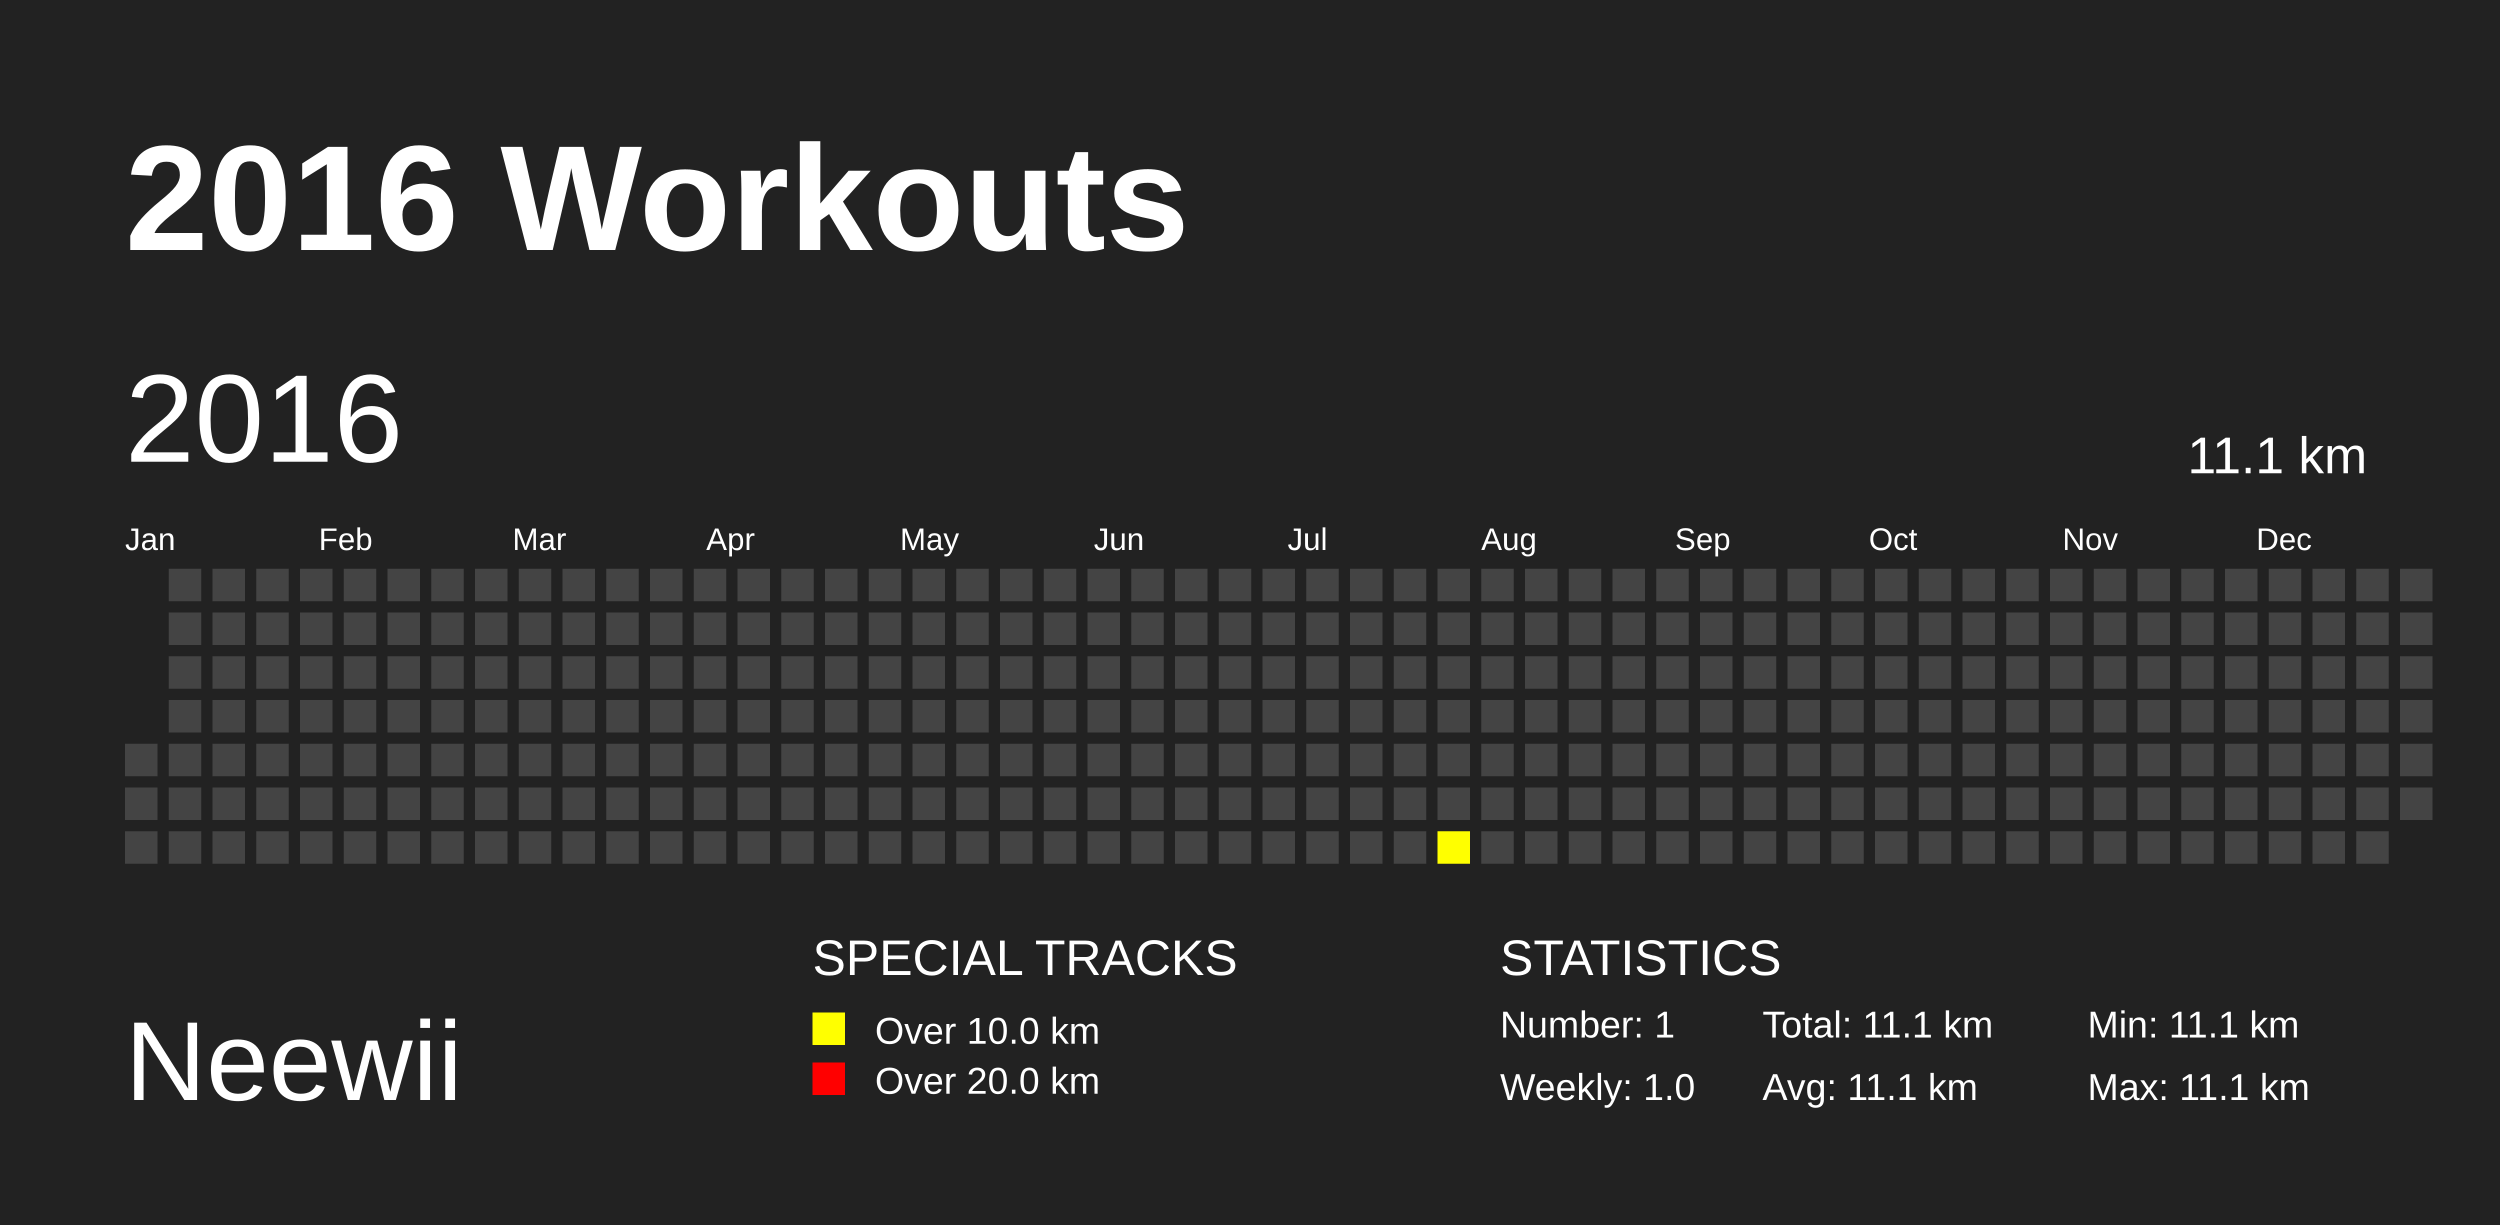
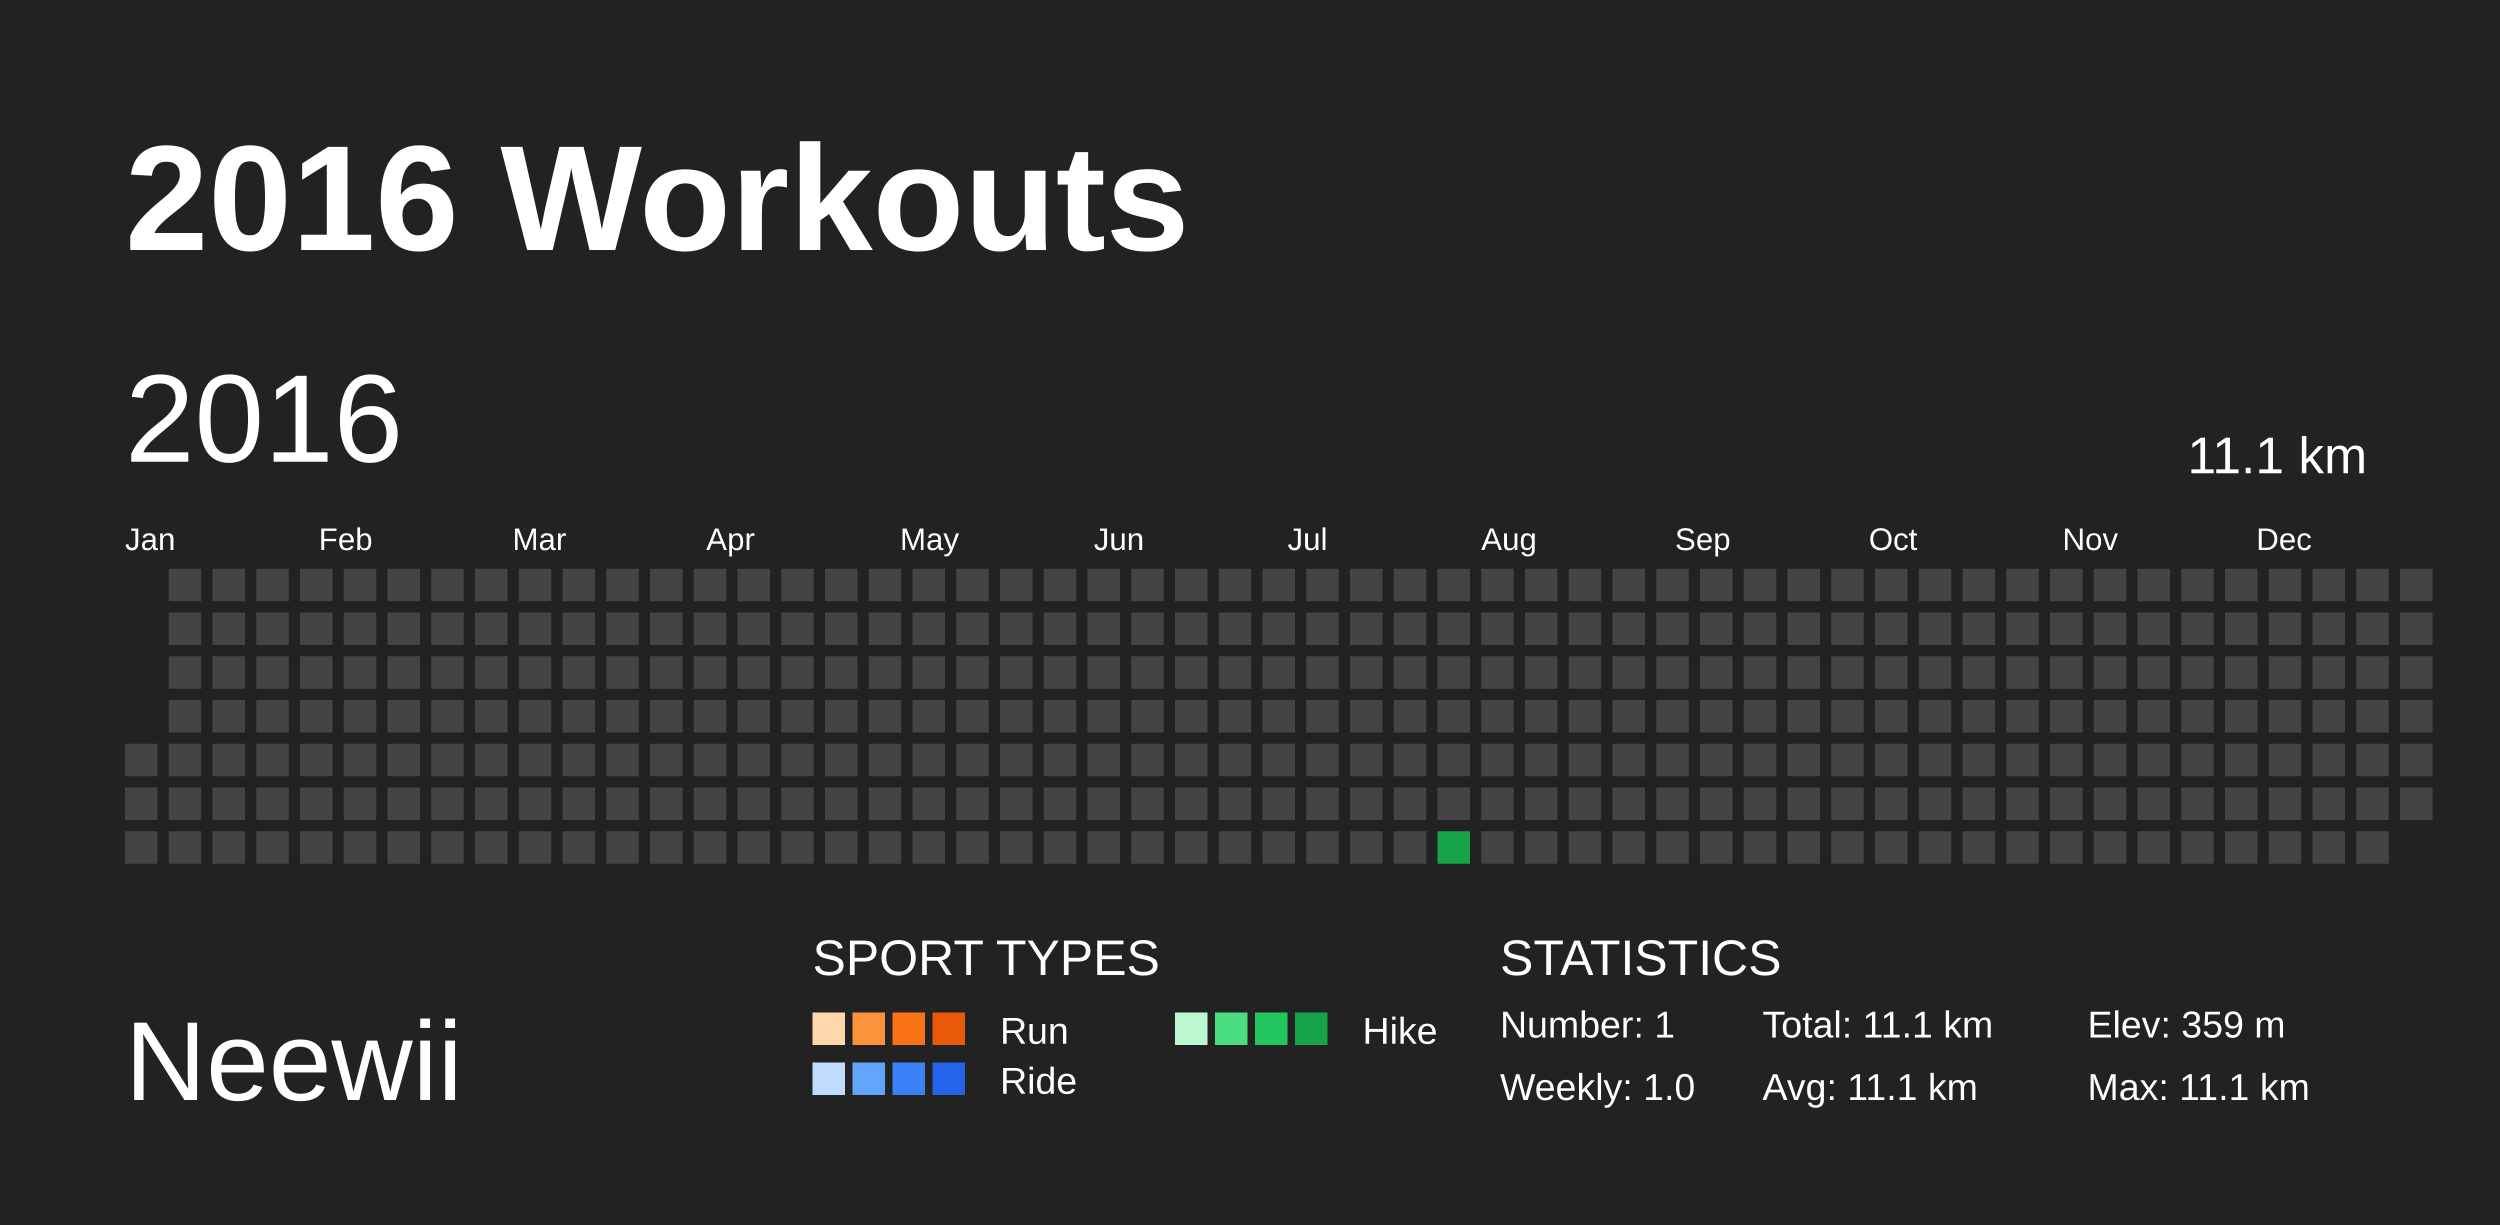
<svg xmlns="http://www.w3.org/2000/svg" baseProfile="full" height="98mm" version="1.1" viewBox="0,0,200,98" width="200mm">
  <defs />
  <rect fill="#222222" height="98" width="200" x="0" y="0" />
  <text fill="#FFFFFF" style="font-size:12px; font-family:Arial; font-weight:bold;" x="10" y="20">2016 Workouts</text>
  <text fill="#FFFFFF" style="font-size:9px; font-family:Arial" x="10" y="88">Neewii</text>
-   <text fill="#FFFFFF" style="font-size:4px; font-family:Arial" x="65" y="78">SPECIAL TRACKS</text>
-   <rect fill="yellow" height="2.6" width="2.6" x="65" y="81" />
-   <text fill="#FFFFFF" style="font-size:3px; font-family:Arial" x="70" y="83.5">Over 10.0 km</text>
-   <rect fill="red" height="2.6" width="2.6" x="65" y="85" />
-   <text fill="#FFFFFF" style="font-size:3px; font-family:Arial" x="70" y="87.5">Over 20.0 km</text>
+   <text fill="#FFFFFF" style="font-size:4px; font-family:Arial" x="65" y="78">SPORT TYPES</text>
+   <rect fill="#fed7aa" height="2.6" width="2.6" x="65.0" y="81" />
+   <rect fill="#fb923c" height="2.6" width="2.6" x="68.2" y="81" />
+   <rect fill="#f97316" height="2.6" width="2.6" x="71.4" y="81" />
+   <rect fill="#ea580c" height="2.6" width="2.6" x="74.6" y="81" />
+   <text fill="#FFFFFF" style="font-size:3px; font-family:Arial" x="80" y="83.5">Run</text>
+   <rect fill="#bbf7d0" height="2.6" width="2.6" x="94.0" y="81" />
+   <rect fill="#4ade80" height="2.6" width="2.6" x="97.2" y="81" />
+   <rect fill="#22c55e" height="2.6" width="2.6" x="100.4" y="81" />
+   <rect fill="#16a34a" height="2.6" width="2.6" x="103.6" y="81" />
+   <text fill="#FFFFFF" style="font-size:3px; font-family:Arial" x="109" y="83.5">Hike</text>
+   <rect fill="#bfdbfe" height="2.6" width="2.6" x="65.0" y="85" />
+   <rect fill="#60a5fa" height="2.6" width="2.6" x="68.2" y="85" />
+   <rect fill="#3b82f6" height="2.6" width="2.6" x="71.4" y="85" />
+   <rect fill="#2563eb" height="2.6" width="2.6" x="74.6" y="85" />
+   <text fill="#FFFFFF" style="font-size:3px; font-family:Arial" x="80" y="87.5">Ride</text>
  <text fill="#FFFFFF" style="font-size:4px; font-family:Arial" x="120" y="78">STATISTICS</text>
  <text fill="#FFFFFF" style="font-size:3px; font-family:Arial" x="120" y="83">Number: 1</text>
  <text fill="#FFFFFF" style="font-size:3px; font-family:Arial" x="120" y="88">Weekly: 1.0</text>
  <text fill="#FFFFFF" style="font-size:3px; font-family:Arial" x="141" y="83">Total: 11.1 km</text>
  <text fill="#FFFFFF" style="font-size:3px; font-family:Arial" x="141" y="88">Avg: 11.1 km</text>
-   <text fill="#FFFFFF" style="font-size:3px; font-family:Arial" x="167" y="83">Min: 11.1 km</text>
+   <text fill="#FFFFFF" style="font-size:3px; font-family:Arial" x="167" y="83">Elev: 359 m</text>
  <text fill="#FFFFFF" style="font-size:3px; font-family:Arial" x="167" y="88">Max: 11.1 km</text>
  <text dominant-baseline="hanging" fill="#FFFFFF" style="font-size:10.0px; font-family:Arial;" x="10" y="30">2016</text>
  <text dominant-baseline="hanging" fill="#FFFFFF" style="font-size:4.125px; font-family:Arial;" x="175" y="35">11.1 km</text>
  <text fill="#FFFFFF" style="font-size:2.5px; font-family:Arial" x="10.0" y="44">Jan</text>
  <text fill="#FFFFFF" style="font-size:2.5px; font-family:Arial" x="25.5" y="44">Feb</text>
  <text fill="#FFFFFF" style="font-size:2.5px; font-family:Arial" x="41.0" y="44">Mar</text>
  <text fill="#FFFFFF" style="font-size:2.5px; font-family:Arial" x="56.5" y="44">Apr</text>
  <text fill="#FFFFFF" style="font-size:2.5px; font-family:Arial" x="72.0" y="44">May</text>
  <text fill="#FFFFFF" style="font-size:2.5px; font-family:Arial" x="87.5" y="44">Jun</text>
  <text fill="#FFFFFF" style="font-size:2.5px; font-family:Arial" x="103.0" y="44">Jul</text>
  <text fill="#FFFFFF" style="font-size:2.5px; font-family:Arial" x="118.5" y="44">Aug</text>
  <text fill="#FFFFFF" style="font-size:2.5px; font-family:Arial" x="134.0" y="44">Sep</text>
  <text fill="#FFFFFF" style="font-size:2.5px; font-family:Arial" x="149.5" y="44">Oct</text>
  <text fill="#FFFFFF" style="font-size:2.5px; font-family:Arial" x="165.0" y="44">Nov</text>
  <text fill="#FFFFFF" style="font-size:2.5px; font-family:Arial" x="180.5" y="44">Dec</text>
  <rect fill="#444444" height="2.6" width="2.6" x="10.0" y="59.5" />
  <rect fill="#444444" height="2.6" width="2.6" x="10.0" y="63.0" />
  <rect fill="#444444" height="2.6" width="2.6" x="10.0" y="66.5" />
  <rect fill="#444444" height="2.6" width="2.6" x="13.5" y="45.5" />
  <rect fill="#444444" height="2.6" width="2.6" x="13.5" y="49.0" />
  <rect fill="#444444" height="2.6" width="2.6" x="13.5" y="52.5" />
  <rect fill="#444444" height="2.6" width="2.6" x="13.5" y="56.0" />
  <rect fill="#444444" height="2.6" width="2.6" x="13.5" y="59.5" />
  <rect fill="#444444" height="2.6" width="2.6" x="13.5" y="63.0" />
  <rect fill="#444444" height="2.6" width="2.6" x="13.5" y="66.5" />
  <rect fill="#444444" height="2.6" width="2.6" x="17.0" y="45.5" />
  <rect fill="#444444" height="2.6" width="2.6" x="17.0" y="49.0" />
  <rect fill="#444444" height="2.6" width="2.6" x="17.0" y="52.5" />
  <rect fill="#444444" height="2.6" width="2.6" x="17.0" y="56.0" />
  <rect fill="#444444" height="2.6" width="2.6" x="17.0" y="59.5" />
  <rect fill="#444444" height="2.6" width="2.6" x="17.0" y="63.0" />
  <rect fill="#444444" height="2.6" width="2.6" x="17.0" y="66.5" />
  <rect fill="#444444" height="2.6" width="2.6" x="20.5" y="45.5" />
  <rect fill="#444444" height="2.6" width="2.6" x="20.5" y="49.0" />
  <rect fill="#444444" height="2.6" width="2.6" x="20.5" y="52.5" />
  <rect fill="#444444" height="2.6" width="2.6" x="20.5" y="56.0" />
  <rect fill="#444444" height="2.6" width="2.6" x="20.5" y="59.5" />
  <rect fill="#444444" height="2.6" width="2.6" x="20.5" y="63.0" />
  <rect fill="#444444" height="2.6" width="2.6" x="20.5" y="66.5" />
  <rect fill="#444444" height="2.6" width="2.6" x="24.0" y="45.5" />
  <rect fill="#444444" height="2.6" width="2.6" x="24.0" y="49.0" />
  <rect fill="#444444" height="2.6" width="2.6" x="24.0" y="52.5" />
  <rect fill="#444444" height="2.6" width="2.6" x="24.0" y="56.0" />
  <rect fill="#444444" height="2.6" width="2.6" x="24.0" y="59.5" />
  <rect fill="#444444" height="2.6" width="2.6" x="24.0" y="63.0" />
  <rect fill="#444444" height="2.6" width="2.6" x="24.0" y="66.5" />
  <rect fill="#444444" height="2.6" width="2.6" x="27.5" y="45.5" />
  <rect fill="#444444" height="2.6" width="2.6" x="27.5" y="49.0" />
  <rect fill="#444444" height="2.6" width="2.6" x="27.5" y="52.5" />
  <rect fill="#444444" height="2.6" width="2.6" x="27.5" y="56.0" />
  <rect fill="#444444" height="2.6" width="2.6" x="27.5" y="59.5" />
  <rect fill="#444444" height="2.6" width="2.6" x="27.5" y="63.0" />
  <rect fill="#444444" height="2.6" width="2.6" x="27.5" y="66.5" />
  <rect fill="#444444" height="2.6" width="2.6" x="31.0" y="45.5" />
  <rect fill="#444444" height="2.6" width="2.6" x="31.0" y="49.0" />
  <rect fill="#444444" height="2.6" width="2.6" x="31.0" y="52.5" />
  <rect fill="#444444" height="2.6" width="2.6" x="31.0" y="56.0" />
  <rect fill="#444444" height="2.6" width="2.6" x="31.0" y="59.5" />
  <rect fill="#444444" height="2.6" width="2.6" x="31.0" y="63.0" />
  <rect fill="#444444" height="2.6" width="2.6" x="31.0" y="66.5" />
  <rect fill="#444444" height="2.6" width="2.6" x="34.5" y="45.5" />
  <rect fill="#444444" height="2.6" width="2.6" x="34.5" y="49.0" />
  <rect fill="#444444" height="2.6" width="2.6" x="34.5" y="52.5" />
  <rect fill="#444444" height="2.6" width="2.6" x="34.5" y="56.0" />
  <rect fill="#444444" height="2.6" width="2.6" x="34.5" y="59.5" />
  <rect fill="#444444" height="2.6" width="2.6" x="34.5" y="63.0" />
  <rect fill="#444444" height="2.6" width="2.6" x="34.5" y="66.5" />
  <rect fill="#444444" height="2.6" width="2.6" x="38.0" y="45.5" />
  <rect fill="#444444" height="2.6" width="2.6" x="38.0" y="49.0" />
  <rect fill="#444444" height="2.6" width="2.6" x="38.0" y="52.5" />
  <rect fill="#444444" height="2.6" width="2.6" x="38.0" y="56.0" />
  <rect fill="#444444" height="2.6" width="2.6" x="38.0" y="59.5" />
  <rect fill="#444444" height="2.6" width="2.6" x="38.0" y="63.0" />
  <rect fill="#444444" height="2.6" width="2.6" x="38.0" y="66.5" />
  <rect fill="#444444" height="2.6" width="2.6" x="41.5" y="45.5" />
  <rect fill="#444444" height="2.6" width="2.6" x="41.5" y="49.0" />
  <rect fill="#444444" height="2.6" width="2.6" x="41.5" y="52.5" />
  <rect fill="#444444" height="2.6" width="2.6" x="41.5" y="56.0" />
  <rect fill="#444444" height="2.6" width="2.6" x="41.5" y="59.5" />
  <rect fill="#444444" height="2.6" width="2.6" x="41.5" y="63.0" />
  <rect fill="#444444" height="2.6" width="2.6" x="41.5" y="66.5" />
  <rect fill="#444444" height="2.6" width="2.6" x="45.0" y="45.5" />
  <rect fill="#444444" height="2.6" width="2.6" x="45.0" y="49.0" />
  <rect fill="#444444" height="2.6" width="2.6" x="45.0" y="52.5" />
  <rect fill="#444444" height="2.6" width="2.6" x="45.0" y="56.0" />
  <rect fill="#444444" height="2.6" width="2.6" x="45.0" y="59.5" />
  <rect fill="#444444" height="2.6" width="2.6" x="45.0" y="63.0" />
  <rect fill="#444444" height="2.6" width="2.6" x="45.0" y="66.5" />
  <rect fill="#444444" height="2.6" width="2.6" x="48.5" y="45.5" />
  <rect fill="#444444" height="2.6" width="2.6" x="48.5" y="49.0" />
  <rect fill="#444444" height="2.6" width="2.6" x="48.5" y="52.5" />
  <rect fill="#444444" height="2.6" width="2.6" x="48.5" y="56.0" />
  <rect fill="#444444" height="2.6" width="2.6" x="48.5" y="59.5" />
  <rect fill="#444444" height="2.6" width="2.6" x="48.5" y="63.0" />
  <rect fill="#444444" height="2.6" width="2.6" x="48.5" y="66.5" />
  <rect fill="#444444" height="2.6" width="2.6" x="52.0" y="45.5" />
  <rect fill="#444444" height="2.6" width="2.6" x="52.0" y="49.0" />
  <rect fill="#444444" height="2.6" width="2.6" x="52.0" y="52.5" />
  <rect fill="#444444" height="2.6" width="2.6" x="52.0" y="56.0" />
  <rect fill="#444444" height="2.6" width="2.6" x="52.0" y="59.5" />
  <rect fill="#444444" height="2.6" width="2.6" x="52.0" y="63.0" />
  <rect fill="#444444" height="2.6" width="2.6" x="52.0" y="66.5" />
  <rect fill="#444444" height="2.6" width="2.6" x="55.5" y="45.5" />
  <rect fill="#444444" height="2.6" width="2.6" x="55.5" y="49.0" />
  <rect fill="#444444" height="2.6" width="2.6" x="55.5" y="52.5" />
  <rect fill="#444444" height="2.6" width="2.6" x="55.5" y="56.0" />
  <rect fill="#444444" height="2.6" width="2.6" x="55.5" y="59.5" />
  <rect fill="#444444" height="2.6" width="2.6" x="55.5" y="63.0" />
  <rect fill="#444444" height="2.6" width="2.6" x="55.5" y="66.5" />
  <rect fill="#444444" height="2.6" width="2.6" x="59.0" y="45.5" />
  <rect fill="#444444" height="2.6" width="2.6" x="59.0" y="49.0" />
  <rect fill="#444444" height="2.6" width="2.6" x="59.0" y="52.5" />
  <rect fill="#444444" height="2.6" width="2.6" x="59.0" y="56.0" />
  <rect fill="#444444" height="2.6" width="2.6" x="59.0" y="59.5" />
  <rect fill="#444444" height="2.6" width="2.6" x="59.0" y="63.0" />
  <rect fill="#444444" height="2.6" width="2.6" x="59.0" y="66.5" />
  <rect fill="#444444" height="2.6" width="2.6" x="62.5" y="45.5" />
  <rect fill="#444444" height="2.6" width="2.6" x="62.5" y="49.0" />
  <rect fill="#444444" height="2.6" width="2.6" x="62.5" y="52.5" />
  <rect fill="#444444" height="2.6" width="2.6" x="62.5" y="56.0" />
  <rect fill="#444444" height="2.6" width="2.6" x="62.5" y="59.5" />
  <rect fill="#444444" height="2.6" width="2.6" x="62.5" y="63.0" />
  <rect fill="#444444" height="2.6" width="2.6" x="62.5" y="66.5" />
  <rect fill="#444444" height="2.6" width="2.6" x="66.0" y="45.5" />
  <rect fill="#444444" height="2.6" width="2.6" x="66.0" y="49.0" />
  <rect fill="#444444" height="2.6" width="2.6" x="66.0" y="52.5" />
  <rect fill="#444444" height="2.6" width="2.6" x="66.0" y="56.0" />
  <rect fill="#444444" height="2.6" width="2.6" x="66.0" y="59.5" />
  <rect fill="#444444" height="2.6" width="2.6" x="66.0" y="63.0" />
  <rect fill="#444444" height="2.6" width="2.6" x="66.0" y="66.5" />
  <rect fill="#444444" height="2.6" width="2.6" x="69.5" y="45.5" />
  <rect fill="#444444" height="2.6" width="2.6" x="69.5" y="49.0" />
  <rect fill="#444444" height="2.6" width="2.6" x="69.5" y="52.5" />
  <rect fill="#444444" height="2.6" width="2.6" x="69.5" y="56.0" />
  <rect fill="#444444" height="2.6" width="2.6" x="69.5" y="59.5" />
  <rect fill="#444444" height="2.6" width="2.6" x="69.5" y="63.0" />
  <rect fill="#444444" height="2.6" width="2.6" x="69.5" y="66.5" />
  <rect fill="#444444" height="2.6" width="2.6" x="73.0" y="45.5" />
  <rect fill="#444444" height="2.6" width="2.6" x="73.0" y="49.0" />
  <rect fill="#444444" height="2.6" width="2.6" x="73.0" y="52.5" />
  <rect fill="#444444" height="2.6" width="2.6" x="73.0" y="56.0" />
  <rect fill="#444444" height="2.6" width="2.6" x="73.0" y="59.5" />
  <rect fill="#444444" height="2.6" width="2.6" x="73.0" y="63.0" />
  <rect fill="#444444" height="2.6" width="2.6" x="73.0" y="66.5" />
  <rect fill="#444444" height="2.6" width="2.6" x="76.5" y="45.5" />
  <rect fill="#444444" height="2.6" width="2.6" x="76.5" y="49.0" />
  <rect fill="#444444" height="2.6" width="2.6" x="76.5" y="52.5" />
  <rect fill="#444444" height="2.6" width="2.6" x="76.5" y="56.0" />
  <rect fill="#444444" height="2.6" width="2.6" x="76.5" y="59.5" />
  <rect fill="#444444" height="2.6" width="2.6" x="76.5" y="63.0" />
  <rect fill="#444444" height="2.6" width="2.6" x="76.5" y="66.5" />
  <rect fill="#444444" height="2.6" width="2.6" x="80.0" y="45.5" />
  <rect fill="#444444" height="2.6" width="2.6" x="80.0" y="49.0" />
  <rect fill="#444444" height="2.6" width="2.6" x="80.0" y="52.5" />
  <rect fill="#444444" height="2.6" width="2.6" x="80.0" y="56.0" />
  <rect fill="#444444" height="2.6" width="2.6" x="80.0" y="59.5" />
  <rect fill="#444444" height="2.6" width="2.6" x="80.0" y="63.0" />
  <rect fill="#444444" height="2.6" width="2.6" x="80.0" y="66.5" />
  <rect fill="#444444" height="2.6" width="2.6" x="83.5" y="45.5" />
  <rect fill="#444444" height="2.6" width="2.6" x="83.5" y="49.0" />
  <rect fill="#444444" height="2.6" width="2.6" x="83.5" y="52.5" />
  <rect fill="#444444" height="2.6" width="2.6" x="83.5" y="56.0" />
  <rect fill="#444444" height="2.6" width="2.6" x="83.5" y="59.5" />
  <rect fill="#444444" height="2.6" width="2.6" x="83.5" y="63.0" />
  <rect fill="#444444" height="2.6" width="2.6" x="83.5" y="66.5" />
  <rect fill="#444444" height="2.6" width="2.6" x="87.0" y="45.5" />
  <rect fill="#444444" height="2.6" width="2.6" x="87.0" y="49.0" />
  <rect fill="#444444" height="2.6" width="2.6" x="87.0" y="52.5" />
  <rect fill="#444444" height="2.6" width="2.6" x="87.0" y="56.0" />
  <rect fill="#444444" height="2.6" width="2.6" x="87.0" y="59.5" />
  <rect fill="#444444" height="2.6" width="2.6" x="87.0" y="63.0" />
  <rect fill="#444444" height="2.6" width="2.6" x="87.0" y="66.5" />
  <rect fill="#444444" height="2.6" width="2.6" x="90.5" y="45.5" />
  <rect fill="#444444" height="2.6" width="2.6" x="90.5" y="49.0" />
  <rect fill="#444444" height="2.6" width="2.6" x="90.5" y="52.5" />
  <rect fill="#444444" height="2.6" width="2.6" x="90.5" y="56.0" />
  <rect fill="#444444" height="2.6" width="2.6" x="90.5" y="59.5" />
  <rect fill="#444444" height="2.6" width="2.6" x="90.5" y="63.0" />
  <rect fill="#444444" height="2.6" width="2.6" x="90.5" y="66.5" />
  <rect fill="#444444" height="2.6" width="2.6" x="94.0" y="45.5" />
  <rect fill="#444444" height="2.6" width="2.6" x="94.0" y="49.0" />
  <rect fill="#444444" height="2.6" width="2.6" x="94.0" y="52.5" />
  <rect fill="#444444" height="2.6" width="2.6" x="94.0" y="56.0" />
  <rect fill="#444444" height="2.6" width="2.6" x="94.0" y="59.5" />
  <rect fill="#444444" height="2.6" width="2.6" x="94.0" y="63.0" />
  <rect fill="#444444" height="2.6" width="2.6" x="94.0" y="66.5" />
  <rect fill="#444444" height="2.6" width="2.6" x="97.5" y="45.5" />
  <rect fill="#444444" height="2.6" width="2.6" x="97.5" y="49.0" />
  <rect fill="#444444" height="2.6" width="2.6" x="97.5" y="52.5" />
  <rect fill="#444444" height="2.6" width="2.6" x="97.5" y="56.0" />
  <rect fill="#444444" height="2.6" width="2.6" x="97.5" y="59.5" />
  <rect fill="#444444" height="2.6" width="2.6" x="97.5" y="63.0" />
  <rect fill="#444444" height="2.6" width="2.6" x="97.5" y="66.5" />
  <rect fill="#444444" height="2.6" width="2.6" x="101.0" y="45.5" />
  <rect fill="#444444" height="2.6" width="2.6" x="101.0" y="49.0" />
  <rect fill="#444444" height="2.6" width="2.6" x="101.0" y="52.5" />
  <rect fill="#444444" height="2.6" width="2.6" x="101.0" y="56.0" />
  <rect fill="#444444" height="2.6" width="2.6" x="101.0" y="59.5" />
  <rect fill="#444444" height="2.6" width="2.6" x="101.0" y="63.0" />
  <rect fill="#444444" height="2.6" width="2.6" x="101.0" y="66.5" />
  <rect fill="#444444" height="2.6" width="2.6" x="104.5" y="45.5" />
  <rect fill="#444444" height="2.6" width="2.6" x="104.5" y="49.0" />
  <rect fill="#444444" height="2.6" width="2.6" x="104.5" y="52.5" />
  <rect fill="#444444" height="2.6" width="2.6" x="104.5" y="56.0" />
  <rect fill="#444444" height="2.6" width="2.6" x="104.5" y="59.5" />
  <rect fill="#444444" height="2.6" width="2.6" x="104.5" y="63.0" />
  <rect fill="#444444" height="2.6" width="2.6" x="104.5" y="66.5" />
  <rect fill="#444444" height="2.6" width="2.6" x="108.0" y="45.5" />
  <rect fill="#444444" height="2.6" width="2.6" x="108.0" y="49.0" />
  <rect fill="#444444" height="2.6" width="2.6" x="108.0" y="52.5" />
  <rect fill="#444444" height="2.6" width="2.6" x="108.0" y="56.0" />
  <rect fill="#444444" height="2.6" width="2.6" x="108.0" y="59.5" />
  <rect fill="#444444" height="2.6" width="2.6" x="108.0" y="63.0" />
  <rect fill="#444444" height="2.6" width="2.6" x="108.0" y="66.5" />
  <rect fill="#444444" height="2.6" width="2.6" x="111.5" y="45.5" />
  <rect fill="#444444" height="2.6" width="2.6" x="111.5" y="49.0" />
  <rect fill="#444444" height="2.6" width="2.6" x="111.5" y="52.5" />
  <rect fill="#444444" height="2.6" width="2.6" x="111.5" y="56.0" />
  <rect fill="#444444" height="2.6" width="2.6" x="111.5" y="59.5" />
  <rect fill="#444444" height="2.6" width="2.6" x="111.5" y="63.0" />
  <rect fill="#444444" height="2.6" width="2.6" x="111.5" y="66.5" />
  <rect fill="#444444" height="2.6" width="2.6" x="115.0" y="45.5" />
  <rect fill="#444444" height="2.6" width="2.6" x="115.0" y="49.0" />
  <rect fill="#444444" height="2.6" width="2.6" x="115.0" y="52.5" />
  <rect fill="#444444" height="2.6" width="2.6" x="115.0" y="56.0" />
  <rect fill="#444444" height="2.6" width="2.6" x="115.0" y="59.5" />
  <rect fill="#444444" height="2.6" width="2.6" x="115.0" y="63.0" />
-   <rect fill="yellow" height="2.6" width="2.6" x="115.0" y="66.5" />
+   <rect fill="#16a34a" height="2.6" width="2.6" x="115.0" y="66.5" />
  <rect fill="#444444" height="2.6" width="2.6" x="118.5" y="45.5" />
  <rect fill="#444444" height="2.6" width="2.6" x="118.5" y="49.0" />
  <rect fill="#444444" height="2.6" width="2.6" x="118.5" y="52.5" />
  <rect fill="#444444" height="2.6" width="2.6" x="118.5" y="56.0" />
  <rect fill="#444444" height="2.6" width="2.6" x="118.5" y="59.5" />
  <rect fill="#444444" height="2.6" width="2.6" x="118.5" y="63.0" />
  <rect fill="#444444" height="2.6" width="2.6" x="118.5" y="66.5" />
  <rect fill="#444444" height="2.6" width="2.6" x="122.0" y="45.5" />
  <rect fill="#444444" height="2.6" width="2.6" x="122.0" y="49.0" />
  <rect fill="#444444" height="2.6" width="2.6" x="122.0" y="52.5" />
  <rect fill="#444444" height="2.6" width="2.6" x="122.0" y="56.0" />
  <rect fill="#444444" height="2.6" width="2.6" x="122.0" y="59.5" />
  <rect fill="#444444" height="2.6" width="2.6" x="122.0" y="63.0" />
  <rect fill="#444444" height="2.6" width="2.6" x="122.0" y="66.5" />
  <rect fill="#444444" height="2.6" width="2.6" x="125.5" y="45.5" />
  <rect fill="#444444" height="2.6" width="2.6" x="125.5" y="49.0" />
  <rect fill="#444444" height="2.6" width="2.6" x="125.5" y="52.5" />
  <rect fill="#444444" height="2.6" width="2.6" x="125.5" y="56.0" />
  <rect fill="#444444" height="2.6" width="2.6" x="125.5" y="59.5" />
  <rect fill="#444444" height="2.6" width="2.6" x="125.5" y="63.0" />
  <rect fill="#444444" height="2.6" width="2.6" x="125.5" y="66.5" />
  <rect fill="#444444" height="2.6" width="2.6" x="129.0" y="45.5" />
  <rect fill="#444444" height="2.6" width="2.6" x="129.0" y="49.0" />
  <rect fill="#444444" height="2.6" width="2.6" x="129.0" y="52.5" />
  <rect fill="#444444" height="2.6" width="2.6" x="129.0" y="56.0" />
  <rect fill="#444444" height="2.6" width="2.6" x="129.0" y="59.5" />
  <rect fill="#444444" height="2.6" width="2.6" x="129.0" y="63.0" />
  <rect fill="#444444" height="2.6" width="2.6" x="129.0" y="66.5" />
  <rect fill="#444444" height="2.6" width="2.6" x="132.5" y="45.5" />
  <rect fill="#444444" height="2.6" width="2.6" x="132.5" y="49.0" />
  <rect fill="#444444" height="2.6" width="2.6" x="132.5" y="52.5" />
  <rect fill="#444444" height="2.6" width="2.6" x="132.5" y="56.0" />
  <rect fill="#444444" height="2.6" width="2.6" x="132.5" y="59.5" />
  <rect fill="#444444" height="2.6" width="2.6" x="132.5" y="63.0" />
  <rect fill="#444444" height="2.6" width="2.6" x="132.5" y="66.5" />
  <rect fill="#444444" height="2.6" width="2.6" x="136.0" y="45.5" />
  <rect fill="#444444" height="2.6" width="2.6" x="136.0" y="49.0" />
  <rect fill="#444444" height="2.6" width="2.6" x="136.0" y="52.5" />
  <rect fill="#444444" height="2.6" width="2.6" x="136.0" y="56.0" />
  <rect fill="#444444" height="2.6" width="2.6" x="136.0" y="59.5" />
  <rect fill="#444444" height="2.6" width="2.6" x="136.0" y="63.0" />
  <rect fill="#444444" height="2.6" width="2.6" x="136.0" y="66.5" />
  <rect fill="#444444" height="2.6" width="2.6" x="139.5" y="45.5" />
  <rect fill="#444444" height="2.6" width="2.6" x="139.5" y="49.0" />
  <rect fill="#444444" height="2.6" width="2.6" x="139.5" y="52.5" />
  <rect fill="#444444" height="2.6" width="2.6" x="139.5" y="56.0" />
  <rect fill="#444444" height="2.6" width="2.6" x="139.5" y="59.5" />
  <rect fill="#444444" height="2.6" width="2.6" x="139.5" y="63.0" />
  <rect fill="#444444" height="2.6" width="2.6" x="139.5" y="66.5" />
  <rect fill="#444444" height="2.6" width="2.6" x="143.0" y="45.5" />
  <rect fill="#444444" height="2.6" width="2.6" x="143.0" y="49.0" />
  <rect fill="#444444" height="2.6" width="2.6" x="143.0" y="52.5" />
  <rect fill="#444444" height="2.6" width="2.6" x="143.0" y="56.0" />
  <rect fill="#444444" height="2.6" width="2.6" x="143.0" y="59.5" />
  <rect fill="#444444" height="2.6" width="2.6" x="143.0" y="63.0" />
  <rect fill="#444444" height="2.6" width="2.6" x="143.0" y="66.5" />
  <rect fill="#444444" height="2.6" width="2.6" x="146.5" y="45.5" />
  <rect fill="#444444" height="2.6" width="2.6" x="146.5" y="49.0" />
  <rect fill="#444444" height="2.6" width="2.6" x="146.5" y="52.5" />
  <rect fill="#444444" height="2.6" width="2.6" x="146.5" y="56.0" />
  <rect fill="#444444" height="2.6" width="2.6" x="146.5" y="59.5" />
  <rect fill="#444444" height="2.6" width="2.6" x="146.5" y="63.0" />
  <rect fill="#444444" height="2.6" width="2.6" x="146.5" y="66.5" />
  <rect fill="#444444" height="2.6" width="2.6" x="150.0" y="45.5" />
  <rect fill="#444444" height="2.6" width="2.6" x="150.0" y="49.0" />
  <rect fill="#444444" height="2.6" width="2.6" x="150.0" y="52.5" />
  <rect fill="#444444" height="2.6" width="2.6" x="150.0" y="56.0" />
  <rect fill="#444444" height="2.6" width="2.6" x="150.0" y="59.5" />
  <rect fill="#444444" height="2.6" width="2.6" x="150.0" y="63.0" />
  <rect fill="#444444" height="2.6" width="2.6" x="150.0" y="66.5" />
  <rect fill="#444444" height="2.6" width="2.6" x="153.5" y="45.5" />
  <rect fill="#444444" height="2.6" width="2.6" x="153.5" y="49.0" />
  <rect fill="#444444" height="2.6" width="2.6" x="153.5" y="52.5" />
  <rect fill="#444444" height="2.6" width="2.6" x="153.5" y="56.0" />
  <rect fill="#444444" height="2.6" width="2.6" x="153.5" y="59.5" />
  <rect fill="#444444" height="2.6" width="2.6" x="153.5" y="63.0" />
  <rect fill="#444444" height="2.6" width="2.6" x="153.5" y="66.5" />
  <rect fill="#444444" height="2.6" width="2.6" x="157.0" y="45.5" />
  <rect fill="#444444" height="2.6" width="2.6" x="157.0" y="49.0" />
  <rect fill="#444444" height="2.6" width="2.6" x="157.0" y="52.5" />
  <rect fill="#444444" height="2.6" width="2.6" x="157.0" y="56.0" />
  <rect fill="#444444" height="2.6" width="2.6" x="157.0" y="59.5" />
  <rect fill="#444444" height="2.6" width="2.6" x="157.0" y="63.0" />
  <rect fill="#444444" height="2.6" width="2.6" x="157.0" y="66.5" />
  <rect fill="#444444" height="2.6" width="2.6" x="160.5" y="45.5" />
  <rect fill="#444444" height="2.6" width="2.6" x="160.5" y="49.0" />
  <rect fill="#444444" height="2.6" width="2.6" x="160.5" y="52.5" />
  <rect fill="#444444" height="2.6" width="2.6" x="160.5" y="56.0" />
  <rect fill="#444444" height="2.6" width="2.6" x="160.5" y="59.5" />
  <rect fill="#444444" height="2.6" width="2.6" x="160.5" y="63.0" />
  <rect fill="#444444" height="2.6" width="2.6" x="160.5" y="66.5" />
  <rect fill="#444444" height="2.6" width="2.6" x="164.0" y="45.5" />
  <rect fill="#444444" height="2.6" width="2.6" x="164.0" y="49.0" />
  <rect fill="#444444" height="2.6" width="2.6" x="164.0" y="52.5" />
  <rect fill="#444444" height="2.6" width="2.6" x="164.0" y="56.0" />
  <rect fill="#444444" height="2.6" width="2.6" x="164.0" y="59.5" />
  <rect fill="#444444" height="2.6" width="2.6" x="164.0" y="63.0" />
  <rect fill="#444444" height="2.6" width="2.6" x="164.0" y="66.5" />
  <rect fill="#444444" height="2.6" width="2.6" x="167.5" y="45.5" />
  <rect fill="#444444" height="2.6" width="2.6" x="167.5" y="49.0" />
  <rect fill="#444444" height="2.6" width="2.6" x="167.5" y="52.5" />
  <rect fill="#444444" height="2.6" width="2.6" x="167.5" y="56.0" />
  <rect fill="#444444" height="2.6" width="2.6" x="167.5" y="59.5" />
  <rect fill="#444444" height="2.6" width="2.6" x="167.5" y="63.0" />
  <rect fill="#444444" height="2.6" width="2.6" x="167.5" y="66.5" />
  <rect fill="#444444" height="2.6" width="2.6" x="171.0" y="45.5" />
  <rect fill="#444444" height="2.6" width="2.6" x="171.0" y="49.0" />
  <rect fill="#444444" height="2.6" width="2.6" x="171.0" y="52.5" />
  <rect fill="#444444" height="2.6" width="2.6" x="171.0" y="56.0" />
  <rect fill="#444444" height="2.6" width="2.6" x="171.0" y="59.5" />
  <rect fill="#444444" height="2.6" width="2.6" x="171.0" y="63.0" />
  <rect fill="#444444" height="2.6" width="2.6" x="171.0" y="66.5" />
  <rect fill="#444444" height="2.6" width="2.6" x="174.5" y="45.5" />
  <rect fill="#444444" height="2.6" width="2.6" x="174.5" y="49.0" />
  <rect fill="#444444" height="2.6" width="2.6" x="174.5" y="52.5" />
  <rect fill="#444444" height="2.6" width="2.6" x="174.5" y="56.0" />
  <rect fill="#444444" height="2.6" width="2.6" x="174.5" y="59.5" />
  <rect fill="#444444" height="2.6" width="2.6" x="174.5" y="63.0" />
  <rect fill="#444444" height="2.6" width="2.6" x="174.5" y="66.5" />
  <rect fill="#444444" height="2.6" width="2.6" x="178.0" y="45.5" />
  <rect fill="#444444" height="2.6" width="2.6" x="178.0" y="49.0" />
  <rect fill="#444444" height="2.6" width="2.6" x="178.0" y="52.5" />
  <rect fill="#444444" height="2.6" width="2.6" x="178.0" y="56.0" />
  <rect fill="#444444" height="2.6" width="2.6" x="178.0" y="59.5" />
  <rect fill="#444444" height="2.6" width="2.6" x="178.0" y="63.0" />
  <rect fill="#444444" height="2.6" width="2.6" x="178.0" y="66.5" />
  <rect fill="#444444" height="2.6" width="2.6" x="181.5" y="45.5" />
  <rect fill="#444444" height="2.6" width="2.6" x="181.5" y="49.0" />
  <rect fill="#444444" height="2.6" width="2.6" x="181.5" y="52.5" />
  <rect fill="#444444" height="2.6" width="2.6" x="181.5" y="56.0" />
  <rect fill="#444444" height="2.6" width="2.6" x="181.5" y="59.5" />
  <rect fill="#444444" height="2.6" width="2.6" x="181.5" y="63.0" />
  <rect fill="#444444" height="2.6" width="2.6" x="181.5" y="66.5" />
  <rect fill="#444444" height="2.6" width="2.6" x="185.0" y="45.5" />
  <rect fill="#444444" height="2.6" width="2.6" x="185.0" y="49.0" />
  <rect fill="#444444" height="2.6" width="2.6" x="185.0" y="52.5" />
  <rect fill="#444444" height="2.6" width="2.6" x="185.0" y="56.0" />
  <rect fill="#444444" height="2.6" width="2.6" x="185.0" y="59.5" />
  <rect fill="#444444" height="2.6" width="2.6" x="185.0" y="63.0" />
  <rect fill="#444444" height="2.6" width="2.6" x="185.0" y="66.5" />
  <rect fill="#444444" height="2.6" width="2.6" x="188.5" y="45.5" />
  <rect fill="#444444" height="2.6" width="2.6" x="188.5" y="49.0" />
  <rect fill="#444444" height="2.6" width="2.6" x="188.5" y="52.5" />
  <rect fill="#444444" height="2.6" width="2.6" x="188.5" y="56.0" />
  <rect fill="#444444" height="2.6" width="2.6" x="188.5" y="59.5" />
  <rect fill="#444444" height="2.6" width="2.6" x="188.5" y="63.0" />
  <rect fill="#444444" height="2.6" width="2.6" x="188.5" y="66.5" />
  <rect fill="#444444" height="2.6" width="2.6" x="192.0" y="45.5" />
  <rect fill="#444444" height="2.6" width="2.6" x="192.0" y="49.0" />
  <rect fill="#444444" height="2.6" width="2.6" x="192.0" y="52.5" />
  <rect fill="#444444" height="2.6" width="2.6" x="192.0" y="56.0" />
  <rect fill="#444444" height="2.6" width="2.6" x="192.0" y="59.5" />
  <rect fill="#444444" height="2.6" width="2.6" x="192.0" y="63.0" />
</svg>
